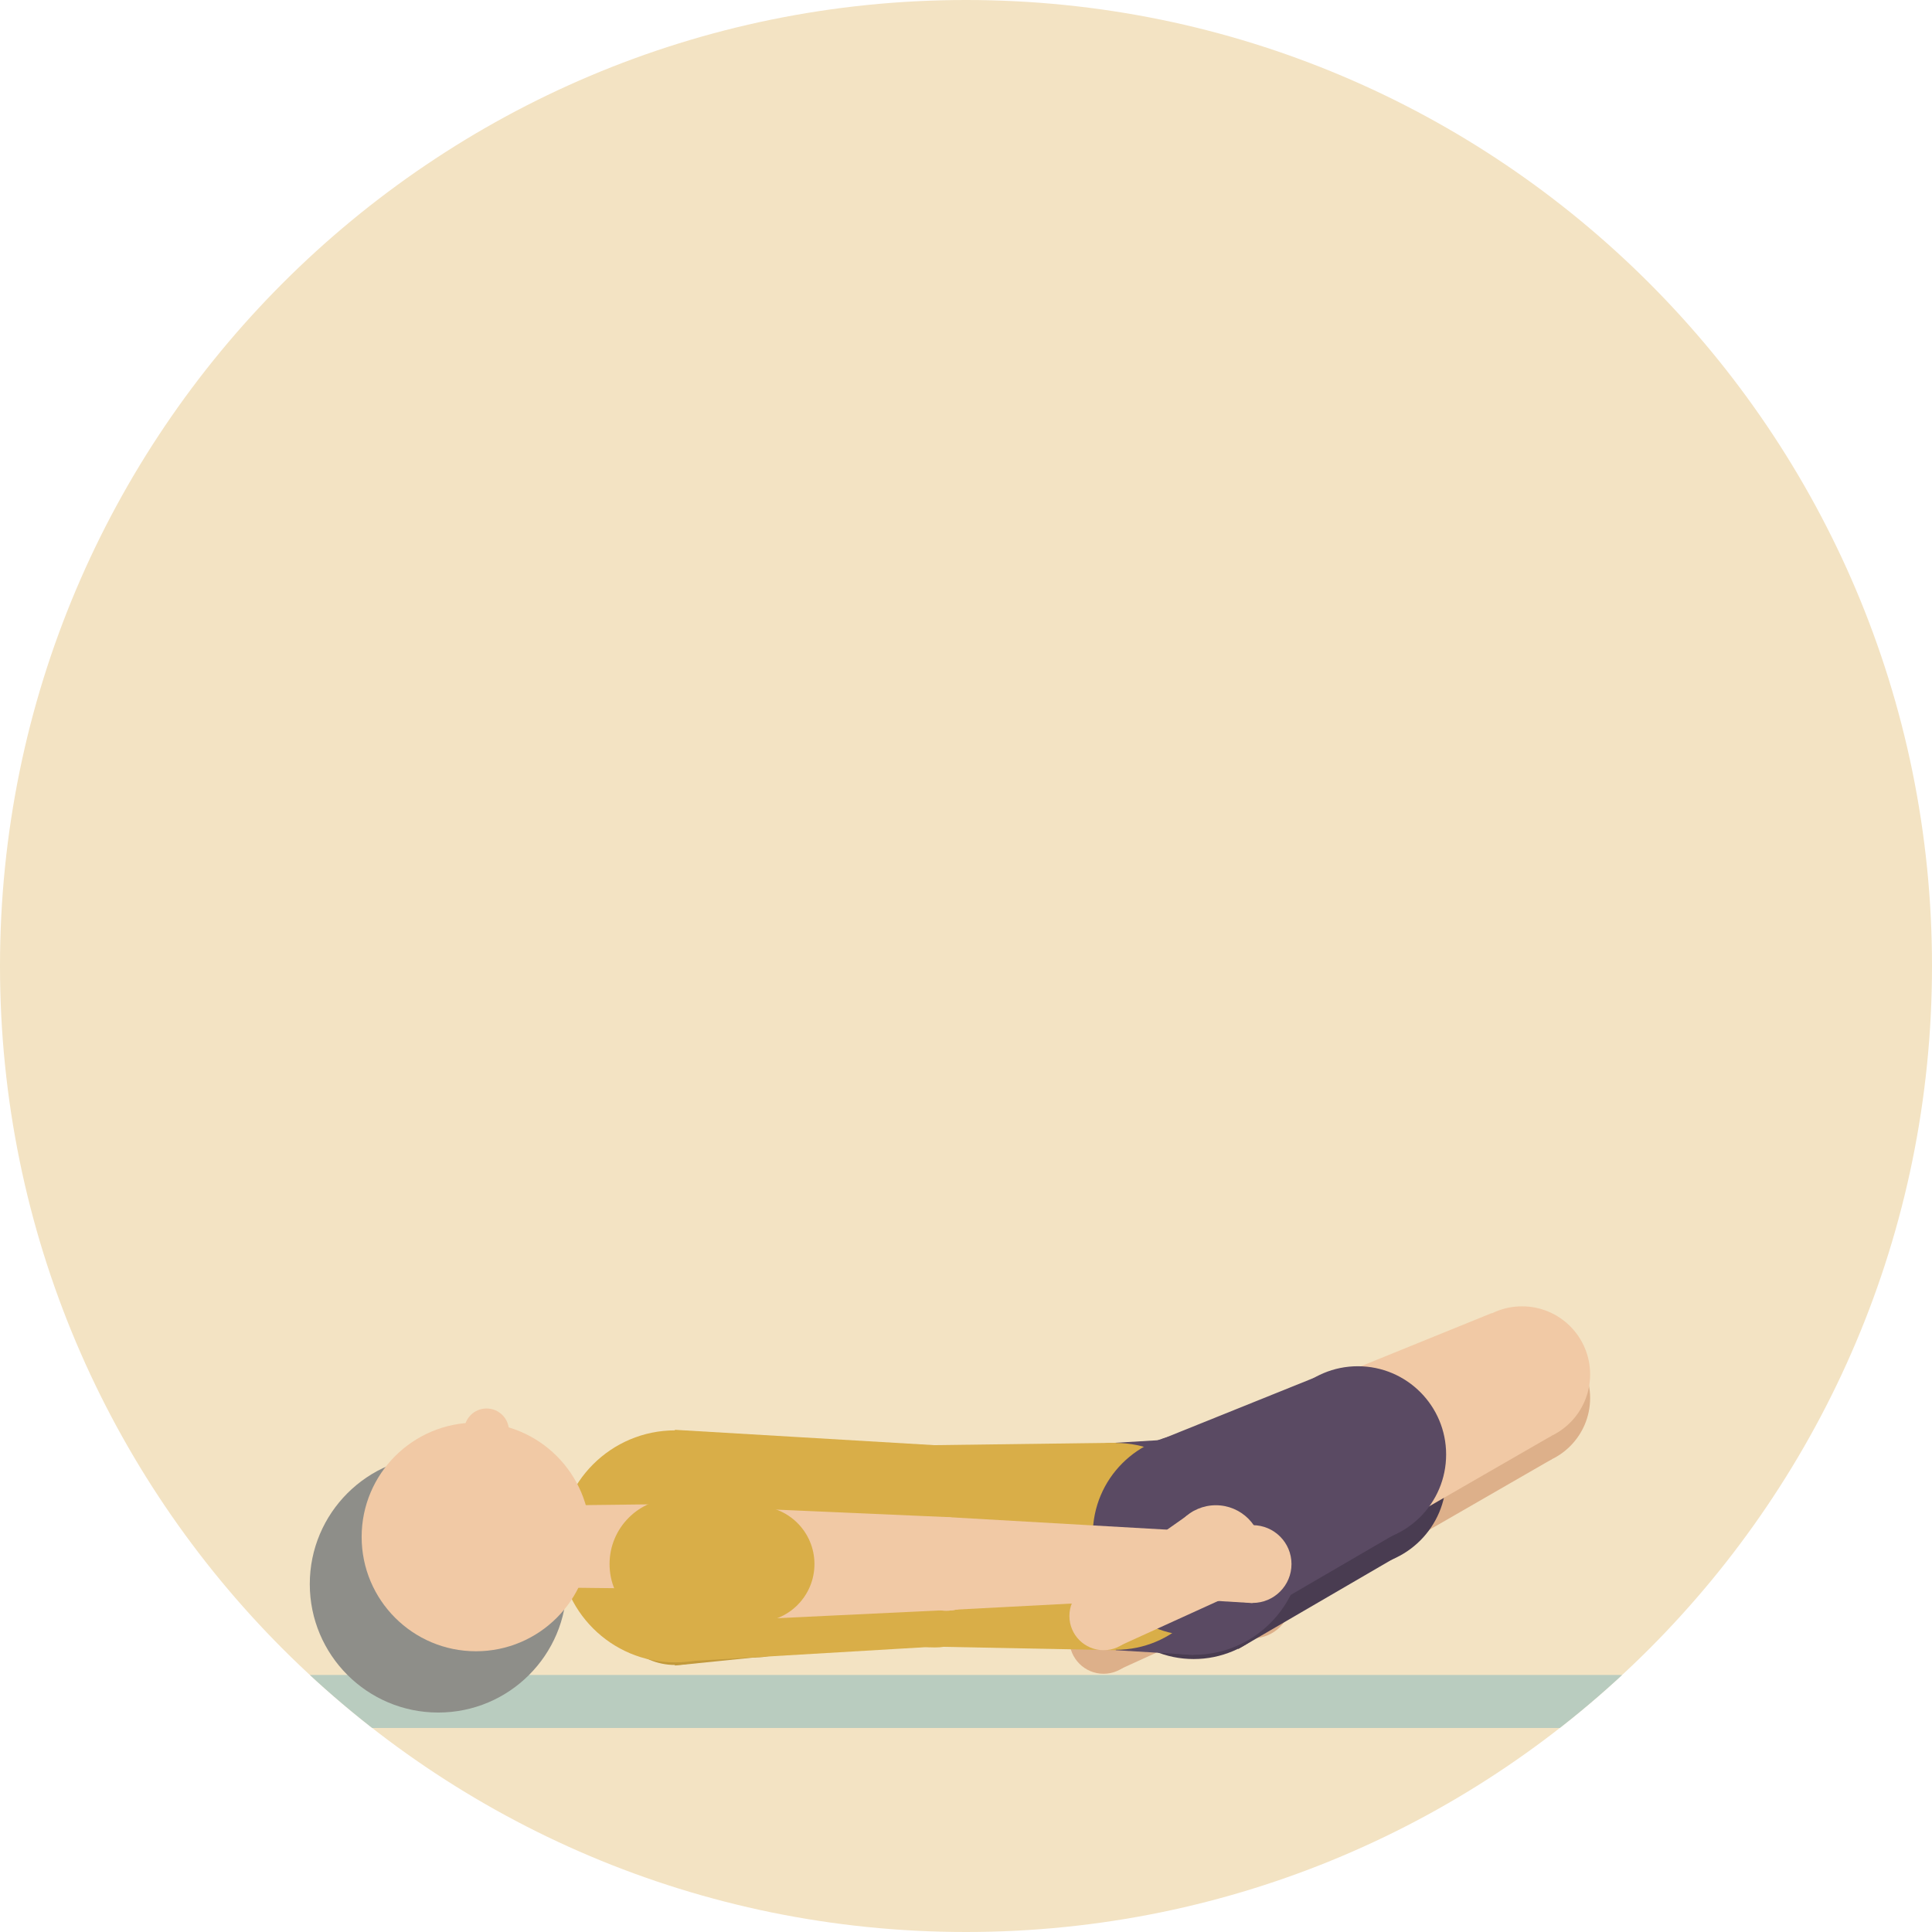
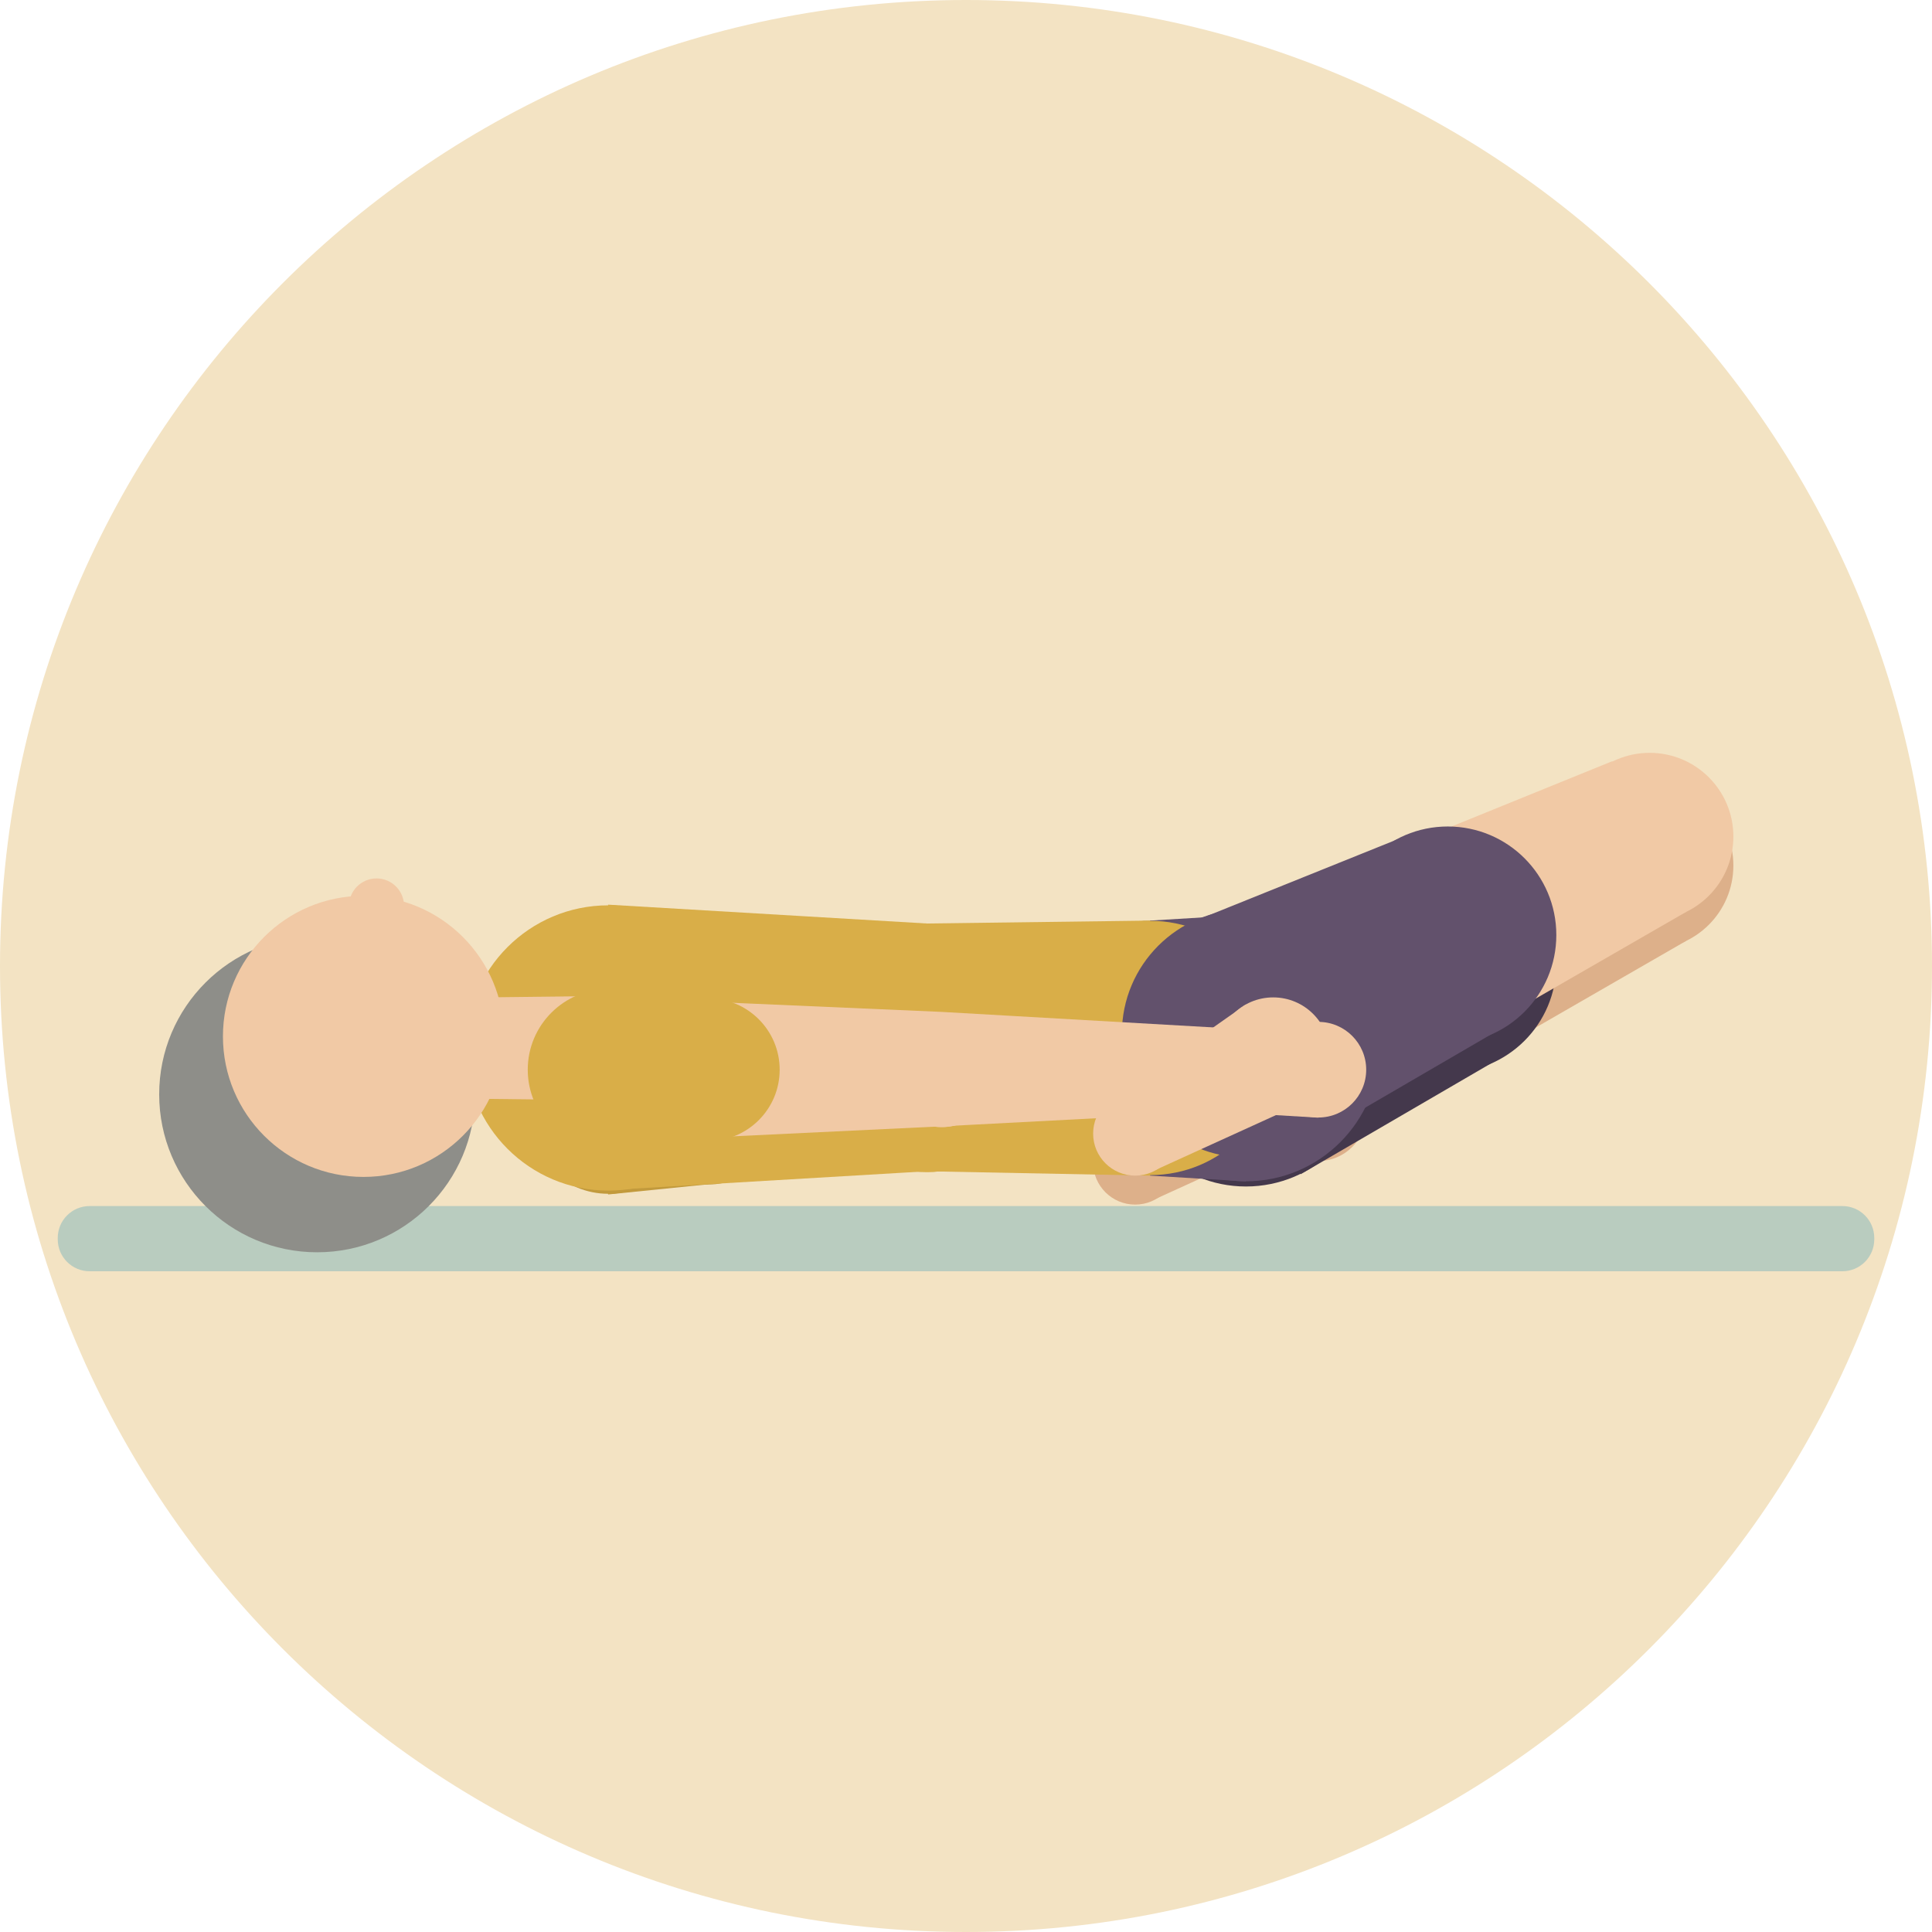
<svg xmlns="http://www.w3.org/2000/svg" viewBox="0 0 200 200" width="400" height="400" role="img" aria-label="Figure lying on the back with knees bent and open, feet together and arms resting by the sides.">
  <circle cx="100" cy="100" r="100" fill="#F3E3C3" />
  <clipPath id="ckua9kz">
    <circle cx="100" cy="100" r="100" />
  </clipPath>
  <g clip-path="url(#ckua9kz)">
-     <g transform="translate(100.0 174.0) scale(1.220)">
+     <g transform="translate(100.0 125.6) scale(1.500)">
      <rect x="-62.681" y="-0.5" width="125.363" height="4.5" rx="2.2" fill="#B9CCBF" />
      <g>
        <g fill="#DDB08A">
          <path d="M-24.7 -1.9 L-1.7 -3.0 L-1.7 -10.9 L-24.7 -11.9Z" />
          <circle cx="-24.681" cy="-6.91" r="5.029" />
          <circle cx="-1.681" cy="-6.91" r="3.959" />
        </g>
        <g fill="#C29A3C">
          <path d="M-24.7 -1.3 L-17.8 -2.0 L-17.8 -11.8 L-24.7 -12.5Z" />
          <circle cx="-24.681" cy="-6.91" r="5.564" />
          <circle cx="-17.781" cy="-6.91" r="4.922" />
        </g>
        <g fill="#DDB08A">
          <path d="M-1.7 -3.0 L19.3 -4.1 L19.3 -9.7 L-1.7 -10.9Z" />
          <circle cx="-1.681" cy="-6.91" r="3.959" />
          <circle cx="19.319" cy="-6.91" r="2.8" />
        </g>
        <g fill="#DDB08A">
          <path d="M19.3 -3.9 L24.3 -3.6 L24.3 -10.2 L19.3 -9.9Z" />
          <circle cx="19.319" cy="-6.91" r="3" />
          <circle cx="24.319" cy="-6.91" r="3.3" />
        </g>
      </g>
      <g>
        <g fill="#DDB08A">
          <path d="M44.5 -28.6 L19.3 -12.2 L23.1 -5.8 L49.9 -19.4Z" />
          <circle cx="47.181" cy="-24" r="5.35" />
          <circle cx="21.201" cy="-9" r="3.745" />
        </g>
        <g fill="#DDB08A">
          <path d="M22.8 -3.3 L49.7 -18.8 L44.6 -29.2 L15.8 -17.5Z" />
          <circle cx="19.319" cy="-10.41" r="7.918" />
          <circle cx="47.181" cy="-24" r="5.778" />
        </g>
-         <g fill="#493C51">
+         <g fill="#44384C">
          <path d="M23.1 -2.7 L36.5 -10.5 L30.0 -23.9 L15.6 -18.1Z" />
          <circle cx="19.319" cy="-10.41" r="8.56" />
          <circle cx="33.25" cy="-17.205" r="7.49" />
        </g>
        <g fill="#DDB08A">
          <path d="M19.3 -12.4 L10.2 -6.0 L13.1 -1.0 L23.2 -5.6Z" />
          <circle cx="21.201" cy="-9" r="3.9" />
          <circle cx="11.674" cy="-3.5" r="2.9" />
        </g>
      </g>
      <g>
-         <g fill="#5A4A63">
+         <g fill="#62516C">
          <path d="M19.3 -20.6 L12.7 -20.2 L12.7 -2.6 L19.3 -2.2Z" />
          <circle cx="19.319" cy="-11.41" r="9.202" />
          <circle cx="12.719" cy="-11.41" r="8.774" />
        </g>
        <g fill="#D9AE48">
          <path d="M12.7 -20.2 L-2.7 -20.0 L-2.7 -2.9 L12.7 -2.6Z" />
          <circle cx="12.719" cy="-11.41" r="8.774" />
          <circle cx="-2.681" cy="-11.41" r="8.56" />
        </g>
        <g fill="#D9AE48">
          <path d="M-2.7 -20.0 L-24.7 -21.3 L-24.7 -1.6 L-2.7 -2.9Z" />
          <circle cx="-2.681" cy="-11.41" r="8.56" />
          <circle cx="-24.681" cy="-11.41" r="9.844" />
        </g>
      </g>
      <g>
        <g fill="#F1C9A5">
          <path d="M-24.7 -15.0 L-42.2 -14.8 L-42.2 -8.0 L-24.7 -7.8Z" />
          <circle cx="-24.681" cy="-11.41" r="3.6" />
          <circle cx="-42.181" cy="-11.41" r="3.4" />
        </g>
        <circle cx="-44.781" cy="-8.21" r="10.9" fill="#8E8E89" />
        <circle cx="-41.581" cy="-12.21" r="9.7" fill="#F1C9A5" />
        <circle cx="-40.681" cy="-21.21" r="1.9" fill="#F1C9A5" />
      </g>
      <g>
        <g fill="#F1C9A5">
          <path d="M44.5 -30.6 L19.3 -14.2 L23.1 -7.8 L49.9 -21.4Z" />
          <circle cx="47.181" cy="-26" r="5.35" />
          <circle cx="21.201" cy="-11" r="3.745" />
        </g>
        <g fill="#F1C9A5">
          <path d="M22.8 -5.3 L49.7 -20.8 L44.6 -31.2 L15.8 -19.5Z" />
          <circle cx="19.319" cy="-12.41" r="7.918" />
          <circle cx="47.181" cy="-26" r="5.778" />
        </g>
-         <g fill="#5A4A63">
+         <g fill="#62516C">
          <path d="M23.1 -4.7 L36.5 -12.5 L30.0 -25.9 L15.6 -20.1Z" />
          <circle cx="19.319" cy="-12.41" r="8.56" />
          <circle cx="33.25" cy="-19.205" r="7.49" />
        </g>
        <g fill="#F1C9A5">
          <path d="M19.3 -14.4 L10.2 -8.0 L13.1 -3.0 L23.2 -7.6Z" />
          <circle cx="21.201" cy="-11" r="3.9" />
          <circle cx="11.674" cy="-5.5" r="2.9" />
        </g>
      </g>
      <g>
        <g fill="#F1C9A5">
          <path d="M-24.7 -4.9 L-1.7 -6.0 L-1.7 -13.9 L-24.7 -14.9Z" />
          <circle cx="-24.681" cy="-9.91" r="5.029" />
          <circle cx="-1.681" cy="-9.91" r="3.959" />
        </g>
        <g fill="#D9AE48">
          <path d="M-24.7 -4.3 L-17.8 -5.0 L-17.8 -14.8 L-24.7 -15.5Z" />
          <circle cx="-24.681" cy="-9.91" r="5.564" />
          <circle cx="-17.781" cy="-9.91" r="4.922" />
        </g>
        <g fill="#F1C9A5">
          <path d="M-1.7 -6.0 L19.3 -7.1 L19.3 -12.7 L-1.7 -13.9Z" />
          <circle cx="-1.681" cy="-9.91" r="3.959" />
          <circle cx="19.319" cy="-9.91" r="2.8" />
        </g>
        <g fill="#F1C9A5">
          <path d="M19.3 -6.9 L24.3 -6.6 L24.3 -13.2 L19.3 -12.9Z" />
          <circle cx="19.319" cy="-9.91" r="3" />
          <circle cx="24.319" cy="-9.91" r="3.3" />
        </g>
      </g>
    </g>
  </g>
</svg>
